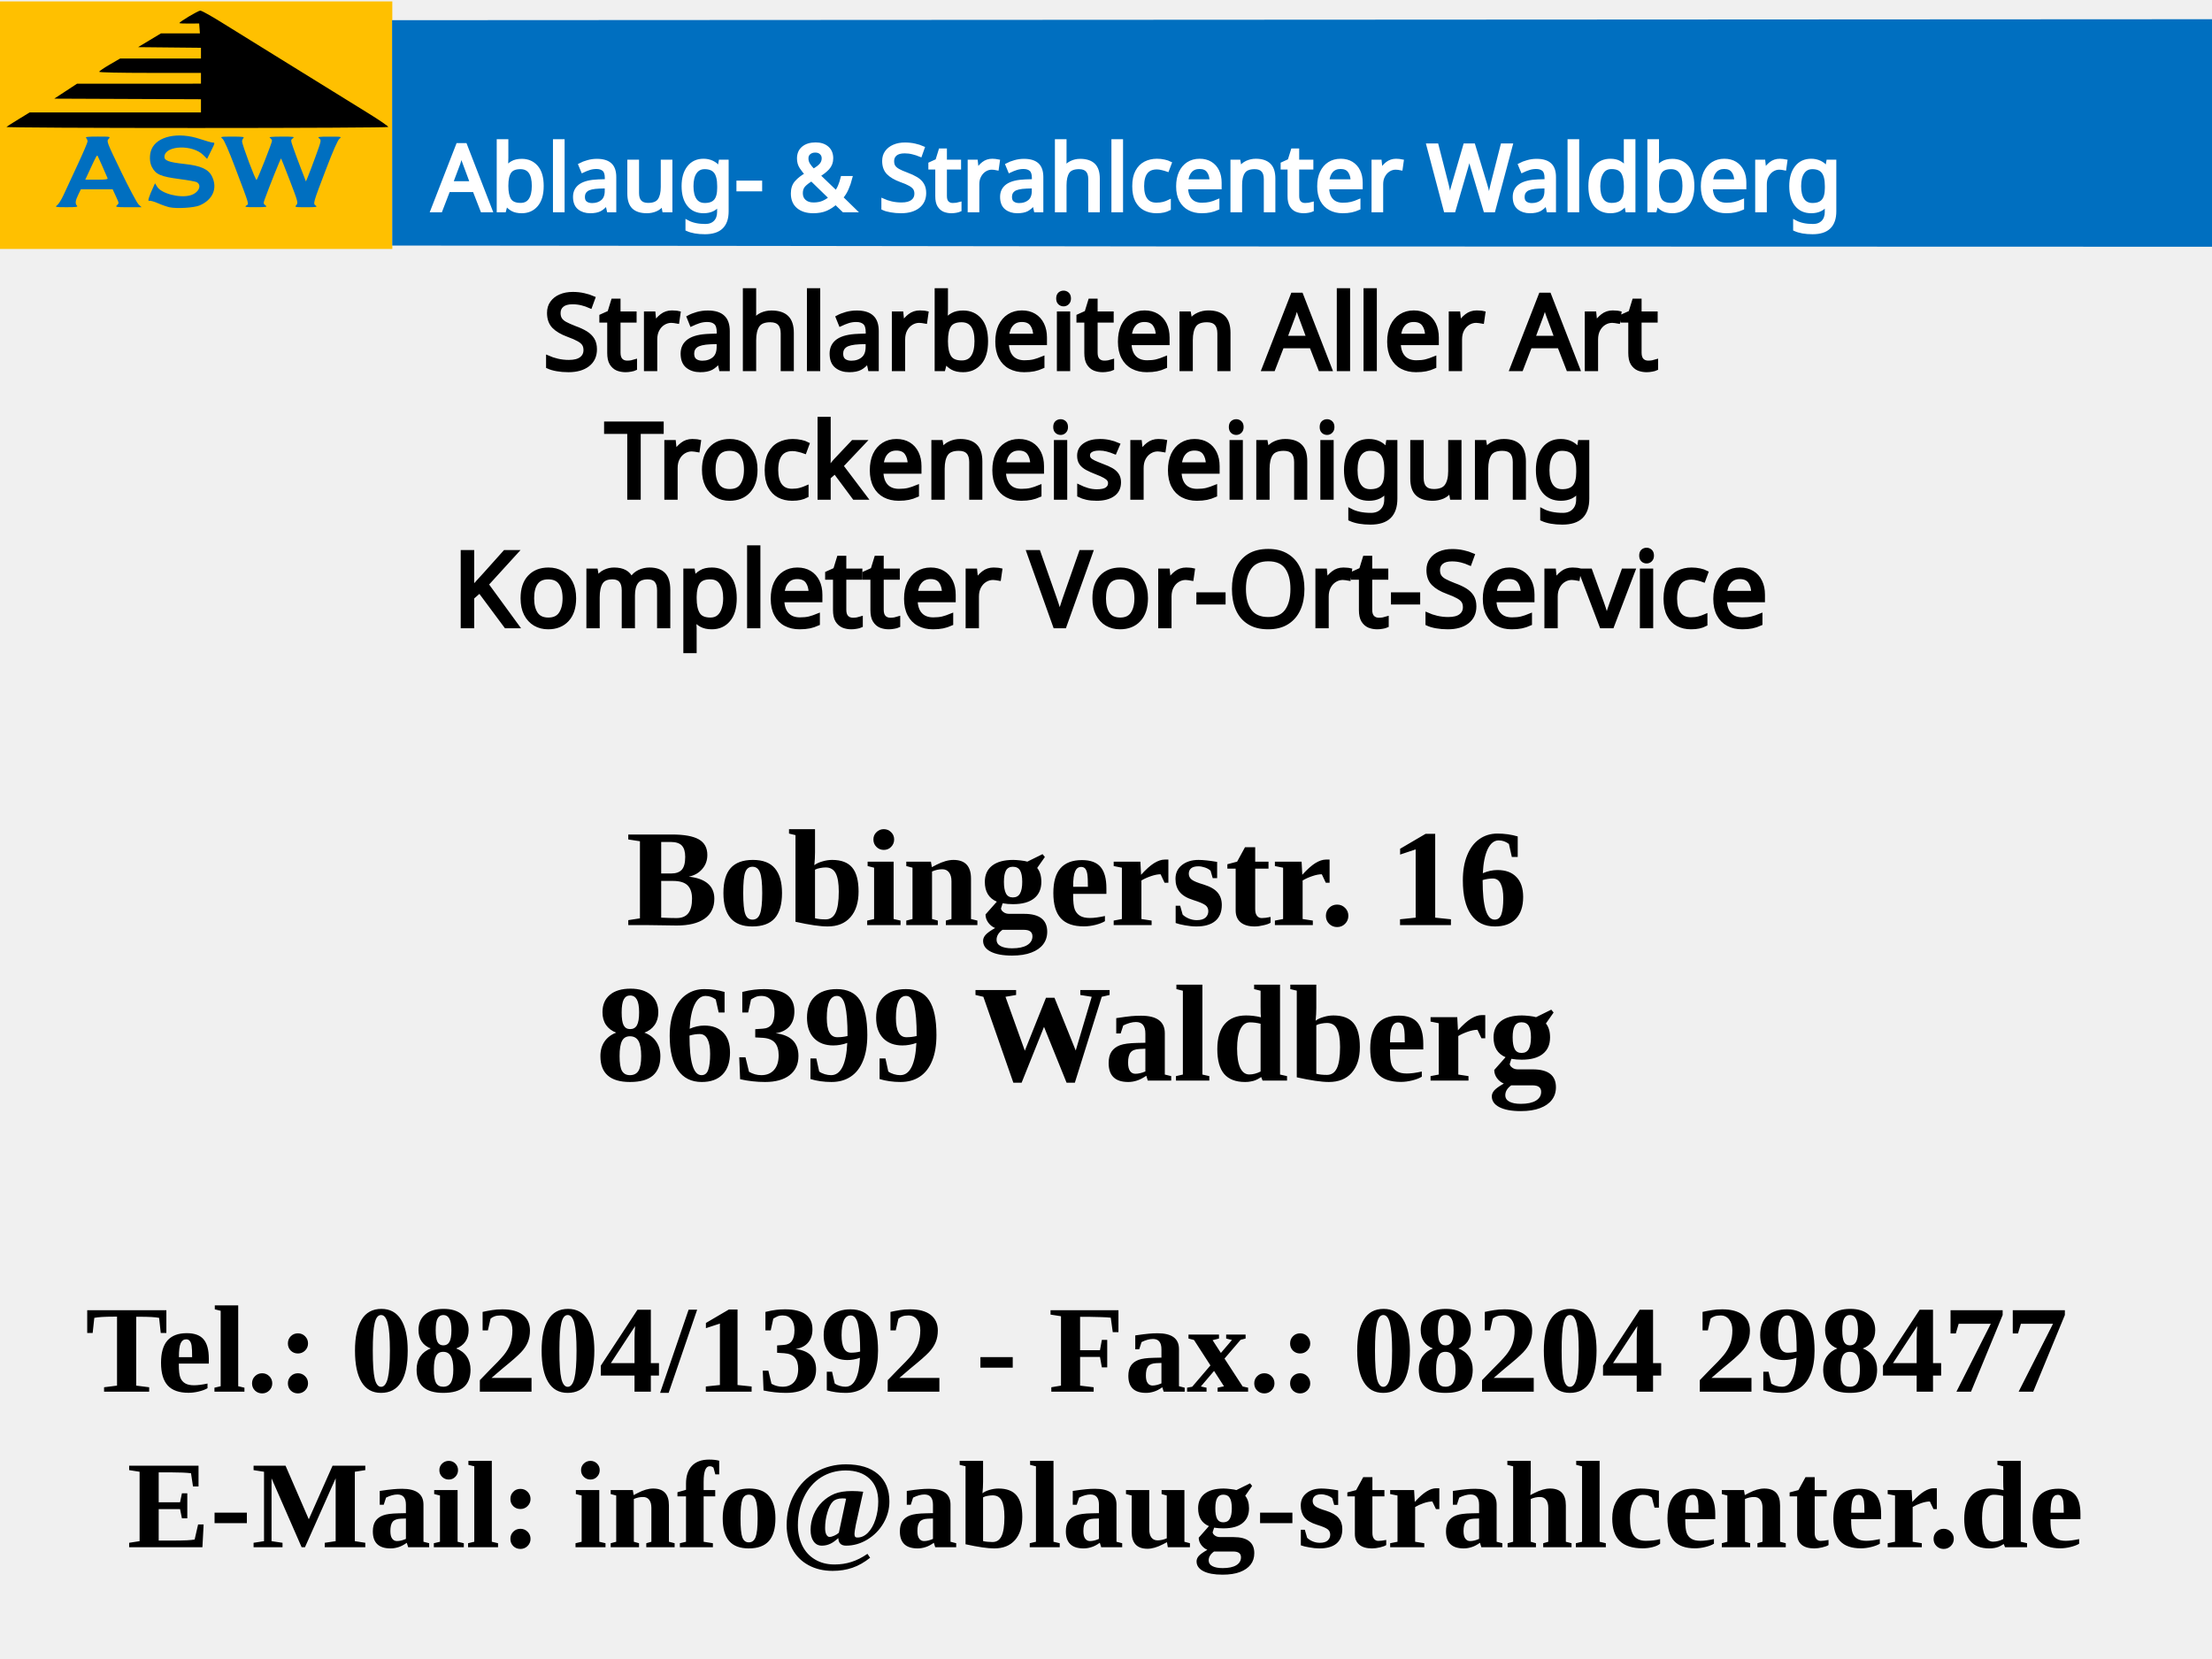
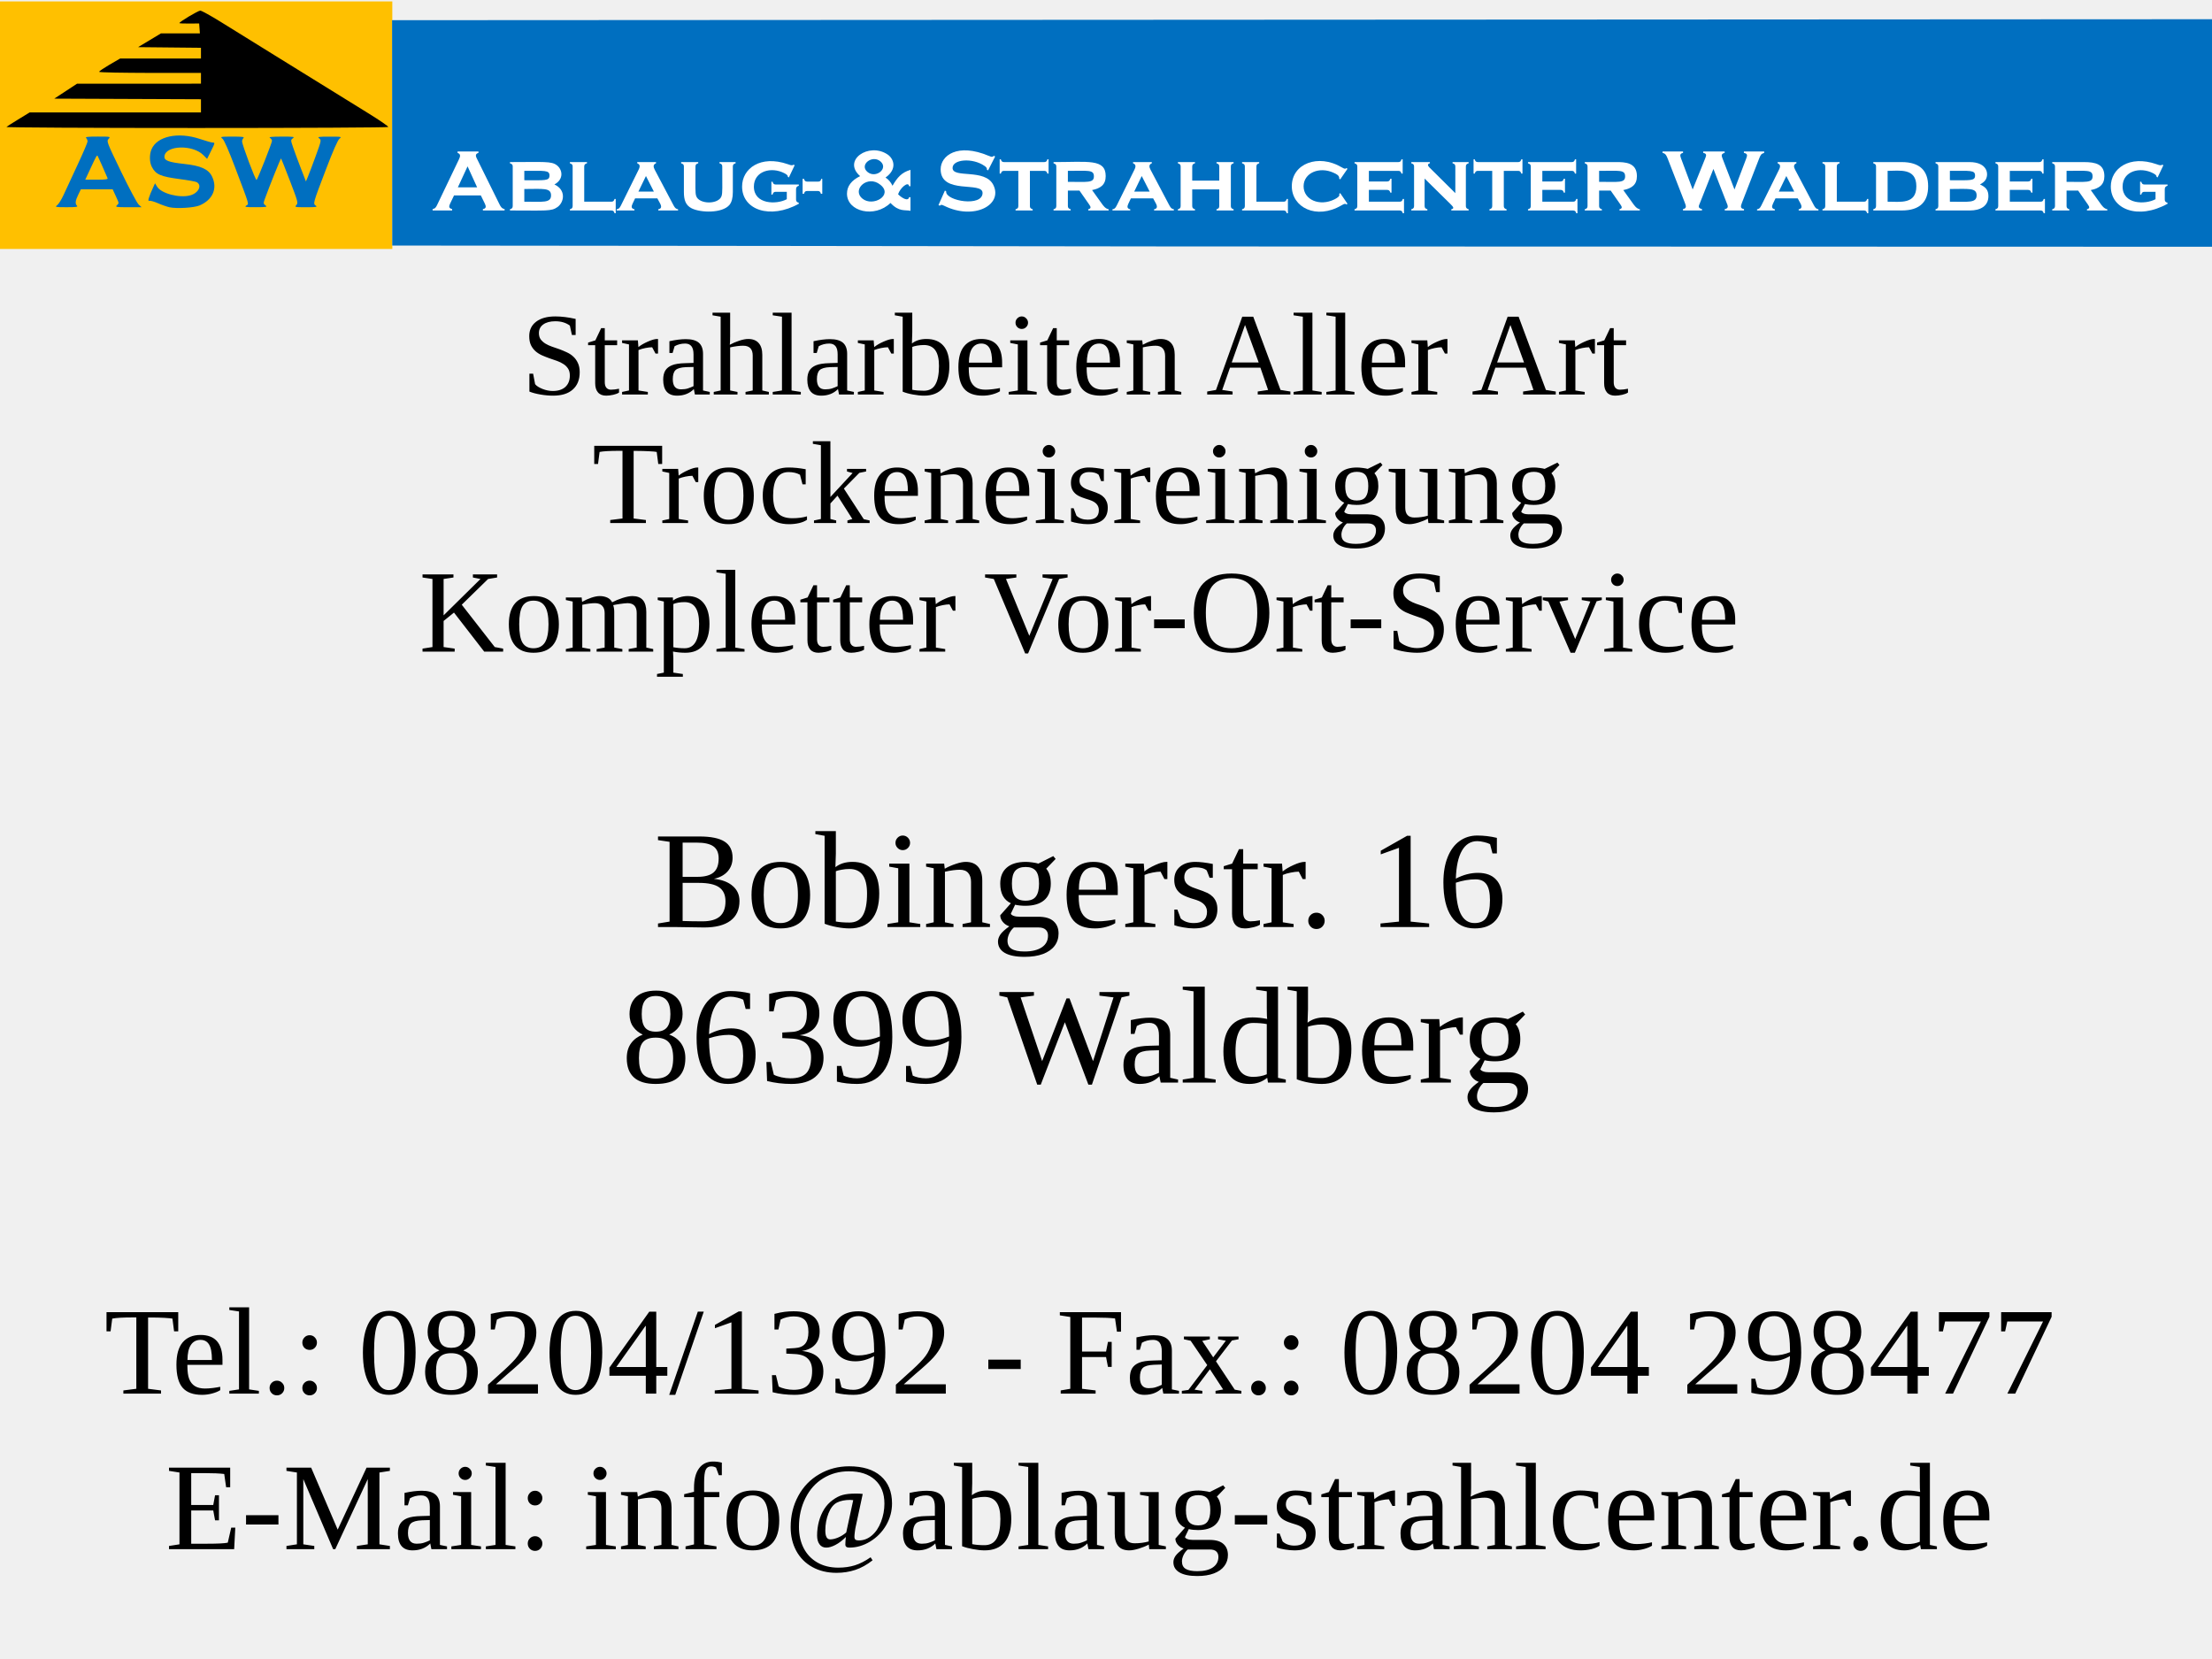
- <svg xmlns="http://www.w3.org/2000/svg" width="400" height="300" viewBox="0 0 400 300">
-   <defs>
-     <clipPath id="a">
-       <path fill="none" stroke="#000" stroke-width=".654" d="M-2634.905 586.838h203.65v64.387h-203.65z" />
+ <svg xmlns="http://www.w3.org/2000/svg" xmlns:xlink="http://www.w3.org/1999/xlink" id="svg47" width="400" height="300" viewBox="0 0 400 300">
+   <style id="style2">.st0{fill:#ffc000}.st1{fill:#006fc0}.st2{clip-path:url(#SVGID_2_)}.st3{font-family:'TimesNewRomanPS-BoldMT'}.st4{font-size:25px}.st5{font-family:'MyriadPro-Regular'}.st6{font-size:40px}.st7{font-size:22.5px}.st8{font-family:'CopperplateGothic-Bold'}.st9{font-size:18.747px}.st10{enable-background:new}.st11{fill:#fff}</style>
+   <path id="path7" class="st0" d="M0 .256h70.942V45.02H0V.256z" />
+   <path id="path9" class="st1" d="M70.931 44.402l-.03-40.75L400 3.477V44.62l-185.638-.053c-7.432-.036-143.43-.165-143.43-.165zM30.67 37.485c-.478-.103-1.431-.436-2.118-.74-.687-.303-1.395-.495-1.575-.427-.326.125-.066-.73.784-2.58l.274-.595.372.612c.754 1.24 4.033 2.102 5.989 1.573 1.513-.41 2.203-1.837 1.158-2.396-.203-.109-1.571-.355-3.04-.546-3.471-.453-4.347-.836-5.057-2.21-.435-.841-.462-2.212-.063-3.167.997-2.385 4.813-3.202 8.766-1.878 1.066.357 2.095.65 2.286.65.46 0 .452.04-.324 1.6l-.67 1.347-.698-.698c-1.915-1.915-6.781-1.767-7.017.213-.093.78.7 1.088 3.642 1.41 2.964.324 4.326.946 4.965 2.268 1.034 2.134.134 4.217-2.258 5.23-.998.422-4.109.614-5.416.333v.001zm-20.315-.394c.259-.206.761-1.008 1.116-1.782.355-.774 1.482-3.203 2.506-5.397s1.861-4.147 1.861-4.342a.998.998 0 0 0-.26-.612c-.202-.202.263-.26 2.091-.26 2.33 0 2.347.004 1.962.43-.377.417-.315.58 2.26 5.9 1.458 3.01 2.89 5.691 3.183 5.96l.533.486h-2.41c-2.19 0-2.378-.03-2.069-.34.425-.424.44-.294-.207-1.71l-.548-1.198h-5.748l-.476.98c-.538 1.107-.594 1.63-.216 2.009.202.202-.22.258-1.895.255-2.08-.005-2.138-.018-1.683-.38v.001zm9.097-4.868c-.565-1.34-1.736-3.97-1.8-4.042-.138-.154-.253.047-1.257 2.212l-.976 2.1h2.074c1.575 0 2.046-.064 1.959-.27zm25.089 4.946c.49-.358.671.257-2.007-6.84-1.18-3.128-2.004-5.007-2.302-5.247-.448-.36-.381-.375 1.798-.38 1.76-.003 2.205.054 2.003.256a.985.985 0 0 0-.26.595c-.004.597 2.462 7.164 2.625 6.996.237-.247 2.79-6.728 2.79-7.085 0-.172-.171-.41-.38-.532-.273-.16.31-.223 2.099-.228 2.199-.005 2.43.029 2.057.303-.414.306-.413.33.079 1.753.274.794.9 2.48 1.388 3.746l.89 2.304.362-.862c.2-.474.834-2.154 1.41-3.734 1.018-2.792 1.035-2.882.631-3.188-.373-.281-.178-.315 1.858-.316 2.19-.004 2.256.011 1.804.372-.305.243-1.157 2.176-2.433 5.522-2.377 6.23-2.369 6.201-1.852 6.58.343.25.104.29-1.734.29-2.059 0-2.12-.013-1.771-.4.34-.376.274-.627-1.164-4.373-.839-2.185-1.56-4.008-1.602-4.05-.068-.069-2.162 5.15-2.954 7.36-.266.742-.255.839.131 1.13.381.289.213.32-1.73.326-1.904.007-2.105-.028-1.736-.298z" />
+   <g id="g14">
+     <defs id="defs8">
+       <path id="SVGID_1_" d="M-.053 1.647h70.561v22.309H-.053z" />
+     </defs>
+     <clipPath id="SVGID_2_">
+       <use xlink:href="#SVGID_1_" id="use10" overflow="visible" />
    </clipPath>
-   </defs>
-   <path fill="#ffc000" d="M0 .256h70.942V45.02H0z" />
-   <path d="M70.931 44.402l-.03-40.75L400 3.477V44.62l-185.638-.053c-7.432-.036-143.43-.165-143.43-.165zM30.67 37.485c-.478-.103-1.431-.436-2.118-.74-.687-.303-1.395-.495-1.575-.427-.326.125-.066-.73.784-2.58l.274-.595.372.612c.754 1.24 4.033 2.102 5.989 1.573 1.513-.41 2.203-1.837 1.158-2.396-.203-.109-1.571-.355-3.04-.546-3.471-.453-4.347-.836-5.057-2.21-.435-.841-.462-2.212-.063-3.167.997-2.385 4.813-3.202 8.766-1.878 1.066.357 2.095.65 2.286.65.46 0 .452.04-.324 1.6l-.67 1.347-.698-.698c-1.915-1.915-6.781-1.767-7.017.213-.093.78.7 1.088 3.642 1.41 2.964.324 4.326.946 4.965 2.268 1.034 2.134.134 4.217-2.258 5.23-.998.422-4.109.614-5.416.333zm-20.315-.394c.259-.206.761-1.008 1.116-1.782a1295.9 1295.9 0 0 1 2.506-5.397c1.024-2.194 1.861-4.147 1.861-4.342a.998.998 0 0 0-.26-.612c-.202-.202.263-.26 2.091-.26 2.33 0 2.347.004 1.962.43-.377.417-.315.58 2.26 5.9 1.458 3.01 2.89 5.691 3.183 5.96l.533.486h-2.41c-2.19 0-2.378-.03-2.069-.34.425-.424.44-.294-.207-1.71l-.548-1.198h-5.748l-.476.98c-.538 1.107-.594 1.63-.216 2.009.202.202-.22.258-1.895.255-2.08-.005-2.138-.018-1.683-.38zm9.097-4.868c-.565-1.34-1.736-3.97-1.8-4.042-.138-.154-.253.047-1.257 2.212l-.976 2.1h2.074c1.575 0 2.046-.064 1.959-.27zm25.089 4.946c.49-.358.671.257-2.007-6.84-1.18-3.128-2.004-5.007-2.302-5.247-.448-.36-.381-.375 1.798-.38 1.76-.003 2.205.054 2.003.256a.985.985 0 0 0-.26.595c-.004.597 2.462 7.164 2.625 6.996.237-.247 2.79-6.728 2.79-7.085 0-.172-.171-.41-.38-.532-.273-.16.31-.223 2.099-.228 2.199-.005 2.43.029 2.057.303-.414.306-.413.33.079 1.753.274.794.9 2.48 1.388 3.746l.89 2.304.362-.862c.2-.474.834-2.154 1.41-3.734 1.018-2.792 1.035-2.882.631-3.188-.373-.281-.178-.315 1.858-.316 2.19-.004 2.256.011 1.804.372-.305.243-1.157 2.176-2.433 5.522-2.377 6.23-2.369 6.201-1.852 6.58.343.25.104.29-1.734.29-2.059 0-2.12-.013-1.771-.4.34-.376.274-.627-1.164-4.373-.839-2.185-1.56-4.008-1.602-4.05-.068-.069-2.162 5.15-2.954 7.36-.266.742-.255.839.131 1.13.381.289.213.32-1.73.326-1.904.007-2.105-.028-1.736-.298z" fill="#006fc0" />
-   <path transform="translate(912.889 -201.681) scale(.34648)" clip-path="url(#a)" d="M-2631.397 648.347c.326-.293 3.192-2.121 6.368-4.062l5.775-3.53h89.388v-6.866l-38.281-.16-38.282-.162 5.938-3.893 5.937-3.894 32.344-.013 32.344-.013v-5.625h-26.563c-15.77 0-26.562-.233-26.562-.575 0-.317 2.46-2.004 5.469-3.75l5.468-3.174h42.188v-5.605l-16.406-.166-16.407-.167 5.965-3.594 5.965-3.594h20.33l-.192-2.585-.193-2.585-5.156.048c-2.836.027-5.156-.085-5.156-.249 0-.667 9.778-6.504 10.896-6.504.664 0 5.445 2.635 10.625 5.855 5.179 3.22 17.713 10.989 27.854 17.262 20.821 12.882 34.299 21.222 49.503 30.632 5.742 3.554 10.296 6.696 10.12 6.982-.177.286-45.22.52-100.097.52-55.04 0-99.51-.24-99.182-.533z" />
-   <text style="line-height:125%;text-align:center" x="-1112.218" y="1334.097" font-weight="400" font-size="40" font-family="Sans" letter-spacing="0" word-spacing="0" text-anchor="middle" transform="translate(1312.096 -1166.815)">
-     <tspan x="-1112.218" y="1334.097" style="-inkscape-font-specification:'Times New Roman, Bold';text-align:center" font-weight="700" font-size="25" font-family="Times New Roman">Bobingerstr. 16</tspan>
-     <tspan x="-1112.218" y="1362.222" style="-inkscape-font-specification:'Times New Roman, Bold';text-align:center" font-weight="700" font-size="25" font-family="Times New Roman">86399 Waldberg</tspan>
-     <tspan x="-1112.218" y="1418.472" style="-inkscape-font-specification:'Times New Roman, Bold';text-align:center" font-weight="700" font-size="22.5" font-family="Times New Roman">Tel.: 08204/1392 - Fax.: 08204 298477</tspan>
-     <tspan x="-1112.218" y="1446.597" style="-inkscape-font-specification:'Times New Roman, Bold';text-align:center" font-weight="700" font-size="22.5" font-family="Times New Roman">E-Mail: info@ablaug-strahlcenter.de</tspan>
+     <path id="path11" class="st2" d="M1.163 22.958c.265-.239 3.902-2.444 4.207-2.63h30.97v-2.38c-16-.066-9.892-.04-26.527-.11l4.115-2.699 22.413-.009v-1.949c-.273 0-18.407.074-18.407-.199 0-.261 3.564-2.268 3.79-2.399H36.34V8.641l-11.37-.115 4.134-2.49h7.044c-.081-1.102-.05-.693-.133-1.792-.135.001-3.573.065-3.573-.07 0-.23 3.388-2.253 3.775-2.253.23 0 1.887.913 3.682 2.028 1.794 1.116 6.137 3.808 9.65 5.981l17.152 10.614c1.99 1.231 3.568 2.32 3.507 2.419-.062.099-15.668.18-34.682.18-19.07 0-34.478-.083-34.364-.185z" clip-path="url(#SVGID_2_)" />
+   </g>
+   <text class="st3 st4" id="text16" x="118.269" y="167.636" font-size="25" font-family="TimesNewRomanPS-BoldMT">
+     <tspan style="-inkscape-font-specification:'Times New Roman, '" id="tspan4578" font-weight="400" font-family="Times New Roman">Bobingerstr. 16</tspan>
  </text>
-   <text style="line-height:125%;-inkscape-font-specification:'Copperplate Gothic Light, '" x="200.805" y="66.745" font-weight="400" font-size="13.75" font-family="Copperplate Gothic Light" letter-spacing="0" word-spacing="0" stroke="#000" stroke-width=".75">
-     <tspan x="200.805" y="66.745" style="line-height:124%;text-align:center" font-size="18.747" text-anchor="middle">Strahlarbeiten Aller Art</tspan>
-     <tspan x="200.805" y="89.991" style="line-height:124%;text-align:center" font-size="18.747" text-anchor="middle">Trockeneisreinigung</tspan>
-     <tspan x="200.805" y="113.236" style="line-height:124%;text-align:center" font-size="18.747" text-anchor="middle">Kompletter Vor-Ort-Service</tspan>
+   <text class="st3 st4" id="text20" x="112.385" y="195.761" font-size="25" font-family="TimesNewRomanPS-BoldMT">
+     <tspan style="-inkscape-font-specification:'Times New Roman, '" id="tspan4580" font-weight="400" font-family="Times New Roman">86399 Waldberg</tspan>
  </text>
-   <text style="line-height:125%;-inkscape-font-specification:'Copperplate Gothic Light, '" x="78.178" y="38.059" font-weight="400" font-size="13.75" font-family="Copperplate Gothic Light" letter-spacing="0" word-spacing="0" stroke-width=".65">
-     <tspan x="78.178" y="38.059" font-size="16.533" fill="#fff" stroke="#fff">Ablaug- &amp; Strahlcenter Waldberg</tspan>
+   <text class="st3 st7" id="text24" x="18.857" y="252.011" font-size="22.5" font-family="TimesNewRomanPS-BoldMT">
+     <tspan style="-inkscape-font-specification:'Times New Roman, '" id="tspan4574" font-weight="400" font-family="Times New Roman">Tel.: 08204/1392 - Fax.: 08204 298477</tspan>
  </text>
+   <text class="st3 st7" id="text28" x="29.92" y="280.136" font-size="22.5" font-family="TimesNewRomanPS-BoldMT">
+     <tspan style="-inkscape-font-specification:'Times New Roman, '" id="tspan4576" font-weight="400" font-family="Times New Roman">E-Mail: info@ablaug-strahlcenter.de</tspan>
+   </text>
+   <text class="st8 st9" id="text30" x="94.281" y="71.341" font-size="18.747" font-family="CopperplateGothic-Bold">
+     <tspan style="-inkscape-font-specification:'Times New Roman, '" id="tspan4586" font-weight="400" font-size="21.333" font-family="Times New Roman">Strahlarbeiten Aller Art</tspan>
+   </text>
+   <text class="st8 st9" id="text32" x="107.068" y="94.587" font-size="18.747" font-family="CopperplateGothic-Bold">
+     <tspan style="-inkscape-font-specification:'Times New Roman, '" id="tspan4584" font-weight="400" font-size="21.333" font-family="Times New Roman">Trockeneisreinigung</tspan>
+   </text>
+   <text class="st8 st9" id="text34" x="75.797" y="117.833" font-size="18.747" font-family="CopperplateGothic-Bold">
+     <tspan style="-inkscape-font-specification:'Times New Roman, '" id="tspan4582" font-weight="400" font-size="21.333" font-family="Times New Roman">Kompletter Vor-Ort-Service</tspan>
+   </text>
+   <g class="st10" id="g92">
+     <path class="st11" d="M86.95 35.34h-4.846l-.718 1.5c-.244.516-.227.816.374.97v.25h-3.528v-.25c.47-.095.619-.328.852-.829l3.922-8.195c.263-.55.307-.942-.266-1.14v-.25h3.781v.25c-.457.132-.604.407-.312.976l4.062 8.219c.256.518.448.867.977.969v.25h-3.926v-.25c.596-.1.608-.461.362-.97l-.734-1.5zm-.669-1.46l-1.73-3.799-1.757 3.799h3.487z" id="path36" />
+     <path class="st11" d="M100.256 33.356c2.126.975 1.794 3.196.555 4.086-1.114.799-2.025.618-8.594.618v-.22c.334-.085.5-.23.5-.577v-7.157c0-.292-.095-.453-.5-.578v-.218c6.14 0 7.484-.194 8.484.578 1 .764 1.33 2.5-.445 3.468zm-5.445-.765c3.718 0 4.554.155 4.554-.852 0-1.01-.887-.843-4.554-.843v1.695zm0 3.883c3.332 0 4.835.278 4.835-1.149 0-1.425-1.493-1.148-4.835-1.148v2.297z" id="path38" />
+     <path class="st11" d="M105.646 36.474h4.899c.33 0 .471-.123.586-.5h.21v2.586h-.21c-.106-.386-.267-.5-.586-.5h-7.492v-.22c.334-.085.5-.23.5-.577v-7.157c0-.292-.096-.453-.5-.578v-.218h3.093v.218c-.345.096-.5.235-.5.578v6.368z" id="path40" />
+     <path class="st11" d="M118.87 35.872h-4.024l-.453.953c-.252.527-.262.895.336 1.016v.219h-3.215v-.22c.344-.054.503-.144.78-.702l3.196-6.47c.34-.692.172-.963-.258-1.14v-.218h3.399v.218c-.55.22-.507.64-.235 1.164l3.313 6.274c.274.512.41.78.906.875v.219h-3.574v-.22c.614-.102.61-.527.313-1.073l-.484-.895zm-.63-1.226l-1.433-2.815-1.364 2.815h2.797z" id="path42" />
+     <path class="st11" d="M132.521 30.106v4.633c0 1.058-.208 1.833-.625 2.328-1.29 1.511-5.155 1.432-6.812.61-1.11-.556-1.414-1.537-1.414-2.938v-4.633c0-.292-.095-.453-.5-.578v-.218h3.094v.218c-.344.094-.5.23-.5.578 0 3.77-.072 4.727.129 5.336.509 1.545 4.091 1.564 4.59 0 .194-.61.124-1.565.124-5.336 0-.348-.15-.473-.5-.578v-.218h2.914v.218c-.345.096-.5.235-.5.578z" id="path44" />
+     <path class="st11" d="M142.28 34.685h-1.993c-.319 0-.48.114-.586.5h-.21v-2.32h.21c.108.386.273.5.586.5h4.164v.226c-.356.1-.5.28-.5.648v1.844c0 .345.166.491.5.586v.18c-5.208 2.878-10.258 1.1-10.258-3.118 0-3.26 3.334-5.74 8.25-4.046.44.147.75.315 1.07.093l.188.102-1.043 2.203-.187-.094v-.047c0-.192-.193-.39-.577-.593-2.433-1.295-5.568-.39-5.568 2.39 0 3.239 4.083 3.292 5.953 2.282v-1.336z" id="path46" />
+     <path class="st11" d="M148.693 32.34v2.696h-.25c-.11-.398-.273-.5-.57-.5h-1.922c-.34 0-.478.171-.562.5h-.25v-2.695h.25c.086.334.23.5.577.5h1.972c.355 0 .49-.149.565-.5h.19z" id="path48" />
+     <path class="st11" d="M164.646 30.716v2.96h-.25c-.12-1.002-1.652.337-1.992 1.454.623.632 1.817 1.379 1.992.531h.25v2.461c-1-.215-2.066.234-3.617-1.422-2.858 2.788-7.867 1.582-7.867-1.68 0-1.338.792-2.395 2.375-3.171-3.292-2.877 1.58-6.173 4.953-3.922 1.151.767 1.815 2.645-.36 4.18.545.348.965.843 1.263 1.484.878-1.519 1.674-2.425 3.253-2.875zm-8.699 5.195c1.882 1.562 5.659-.606 3.239-2.508-2.276-1.853-5.225.86-3.239 2.508zm.93-4.81c1.485 1.233 3.858-.627 2.324-1.923-1.478-1.25-3.883.63-2.324 1.924z" id="path50" />
+     <path class="st11" d="M179.951 28.299l-1.273 2.51-.219-.124a1.41 1.41 0 0 0 .008-.125c0-.177-.152-.368-.453-.57-2.138-1.49-5.758-1.205-5.758.38 0 1.952 5.861.028 7.371 3.076 1.793 3.62-3.49 6.422-8.848 3.785-.519-.24-.557-.256-.843-.03l-.227-.118 1.156-2.617.227.11v.1c0 1.695 6.586 2.778 6.586.215 0-2.168-7.578.38-7.578-4.282 0-2.484 3.058-4.806 8.695-2.428.302.12.487.18.555.18.109 0 .237-.06.382-.18l.22.118z" id="path52" />
+     <path class="st11" d="M186.24 30.896v6.36c0 .297.105.465.5.585v.219h-3.094v-.22c.335-.085.5-.23.5-.577v-6.367h-2.578c-.315 0-.478.115-.586.5h-.21V28.81h.21c.09.35.237.5.58.5h7.256c.32 0 .48-.117.586-.5h.211v2.586h-.21c-.109-.385-.272-.5-.587-.5h-2.578z" id="path54" />
+     <path class="st11" d="M193.107 34.466v2.79c0 .304.11.467.5.585v.219h-3.093v-.22c.334-.085.5-.23.5-.577v-7.157c0-.292-.096-.453-.5-.578v-.218c6.242 0 9.43-.648 9.43 2.539 0 1.553-.914 2.207-2.462 2.523l1.657 2.308c.367.517.734 1.053 1.336 1.16v.22h-3.68v-.22c.548-.145.48-.419.156-.872l-1.748-2.502h-2.096zm0-1.586c3.511 0 4.704.253 4.704-.992 0-1.247-1.07-.992-4.704-.992v1.984z" id="path56" />
+     <path class="st11" d="M208.526 35.872h-4.024l-.453.953c-.251.527-.261.895.336 1.016v.219h-3.215v-.22c.345-.054.503-.144.781-.702l3.195-6.47c.34-.692.172-.963-.257-1.14v-.218h3.398v.218c-.55.22-.507.64-.234 1.164l3.312 6.274c.275.512.41.78.906.875v.219h-3.574v-.22c.614-.102.61-.527.313-1.073l-.484-.895zm-.63-1.226l-1.433-2.815-1.363 2.815h2.796z" id="path58" />
+     <path class="st11" d="M220.482 34.247h-4.89v3.008c0 .343.153.48.5.586v.219h-3.094v-.22c.334-.085.5-.23.5-.577v-7.157c0-.292-.095-.453-.5-.578v-.218h3.094v.218c-.344.095-.5.234-.5.576v2.557h4.89v-2.557c0-.346-.152-.473-.5-.576v-.218h3.094v.218c-.385.107-.5.27-.5.578v7.15c0 .297.105.465.5.585v.219h-3.094v-.22c.335-.085.5-.231.5-.578v-3.015z" id="path60" />
+     <path class="st11" d="M227.201 36.474h4.899c.33 0 .47-.123.586-.5h.21v2.586h-.21c-.107-.386-.268-.5-.586-.5h-7.493v-.22c.335-.085.5-.23.5-.577v-7.157c0-.292-.095-.453-.5-.578v-.218h3.094v.218c-.346.096-.5.235-.5.578v6.368z" id="path62" />
+     <path class="st11" d="M242.35 34.919l1.32 1.93-.18.132c-.204-.145-.256-.235-.914.157-4.577 2.673-8.976.33-8.976-3.453 0-4.146 4.82-5.902 8.976-3.454.658.392.71.302.914.157l.18.14-1.32 1.914-.172-.124c.046-.591-.478-.828-1.032-1.08-2.56-1.175-5.414.018-5.414 2.447 0 2.45 2.924 3.705 5.61 2.351.573-.292.86-.547.86-.765 0-.011-.009-.084-.024-.22l.172-.132z" id="path64" />
+     <path class="st11" d="M247.537 34.34v2.134h5.555c.349 0 .484-.156.578-.5h.219v2.586h-.22c-.085-.335-.23-.5-.577-.5h-8.149v-.22c.335-.085.5-.23.5-.577v-7.157c0-.292-.095-.453-.5-.578v-.218h7.907c.318 0 .48-.115.586-.5h.21v2.586h-.21c-.097-.354-.235-.5-.586-.5h-5.313v1.921h3.297c.343 0 .48-.153.586-.5h.21v2.524h-.21c-.108-.385-.271-.5-.586-.5h-3.297z" id="path66" />
+     <path class="st11" d="M257.615 32.294v4.962c0 .34.162.489.5.585v.219h-2.906v-.22c.334-.085.5-.23.5-.577v-7.157c0-.292-.095-.453-.5-.578v-.218h3.36v.218c-.46.117-.424.41-.093.743l4.694 4.656v-4.82c0-.344-.154-.483-.5-.579v-.218h2.906v.218c-.385.107-.5.27-.5.578v7.15c0 .297.105.465.5.585v.219h-3.134v-.22c.668-.135.27-.51-.18-.968l-4.647-4.578z" id="path68" />
+     <path class="st11" d="M271.936 30.896v6.36c0 .297.104.465.5.585v.219h-3.094v-.22c.334-.085.5-.23.5-.577v-6.367h-2.578c-.315 0-.478.115-.586.5h-.211V28.81h.21c.09.35.237.5.58.5h7.257c.32 0 .48-.117.586-.5h.21v2.586h-.21c-.108-.385-.271-.5-.586-.5h-2.578z" id="path70" />
+     <path class="st11" d="M278.904 34.34v2.134h5.555c.35 0 .484-.156.578-.5h.219v2.586h-.219c-.086-.335-.231-.5-.578-.5h-8.148v-.22c.334-.085.5-.23.5-.577v-7.157c0-.292-.096-.453-.5-.578v-.218h7.906c.319 0 .48-.115.586-.5h.21v2.586h-.21c-.097-.354-.235-.5-.586-.5h-5.313v1.921h3.297c.343 0 .48-.153.586-.5h.211v2.524h-.21c-.109-.385-.272-.5-.587-.5h-3.297z" id="path72" />
+     <path class="st11" d="M289.17 34.466v2.79c0 .304.11.467.5.585v.219h-3.094v-.22c.335-.085.5-.23.5-.577v-7.157c0-.292-.095-.453-.5-.578v-.218h5.735c1.476 0 3.695.035 3.695 2.539 0 1.553-.914 2.207-2.461 2.523l1.656 2.308c.367.517.735 1.053 1.336 1.16v.22h-3.68v-.22c.548-.145.48-.419.157-.872l-1.748-2.502h-2.096zm0-1.586c3.51 0 4.703.253 4.703-.992 0-1.247-1.07-.992-4.703-.992v1.984z" id="path74" />
+     <path class="st11" d="M309.842 30.545l-2.438 6.163c-.274.605-.386.909.367 1.102v.25h-3.434v-.25c.725-.14.55-.582.305-1.227l-3.057-7.867c-.225-.58-.383-.958-.946-1.07v-.25h3.708v.25c-.576.128-.57.438-.368.976l2.109 5.644 2.284-5.675c.205-.51.276-.82-.375-.945v-.25h3.875v.25c-.641.17-.593.472-.398.976l2.176 5.644 2.103-5.55c.248-.626.28-.938-.399-1.07v-.25h3.667v.25c-.546.153-.65.362-.93 1.07l-3.057 7.867c-.266.687-.406 1.101.336 1.227v.25h-3.478v-.25c.756-.12.582-.589.304-1.227l-2.354-6.038z" id="path76" />
+     <path class="st11" d="M325.089 35.872h-4.025l-.453.953c-.25.527-.26.895.336 1.016v.219h-3.215v-.22c.345-.054.504-.144.782-.702l3.195-6.47c.34-.692.171-.963-.258-1.14v-.218h3.399v.218c-.55.22-.508.64-.235 1.164l3.313 6.274c.274.512.41.78.906.875v.219h-3.574v-.22c.613-.102.61-.527.312-1.073l-.483-.895zm-.63-1.226l-1.434-2.815-1.363 2.815h2.797z" id="path78" />
+     <path class="st11" d="M332.154 36.474h4.899c.33 0 .471-.123.586-.5h.21v2.586h-.21c-.107-.386-.268-.5-.586-.5h-7.492v-.22c.334-.085.5-.23.5-.577v-7.157c0-.292-.096-.453-.5-.578v-.218h3.093v.218c-.346.096-.5.235-.5.578v6.368z" id="path80" />
+     <path class="st11" d="M339.248 37.263v-7.157c0-.292-.095-.453-.5-.578v-.218h5.133c3.33 0 4.789 1.597 4.789 4.375 0 2.757-1.434 4.375-4.79 4.375h-5.132v-.22c.334-.085.5-.23.5-.577zm2.094-.79c2.291 0 5.195.519 5.195-2.788 0-3.378-3.067-2.79-5.195-2.79v5.579z" id="path82" />
+     <path class="st11" d="M358.045 33.356c.962.441 1.523.947 1.523 2.11 0 1.835-1.503 2.594-3.336 2.594h-6.226v-.22c.334-.085.5-.23.5-.577v-7.157c0-.292-.095-.453-.5-.578v-.218h6.125c3.333 0 3.574 2.273 2.879 3.273-.185.266-.507.523-.965.773zm-5.445-.765c3.718 0 4.554.155 4.554-.852 0-1.01-.887-.843-4.554-.843v1.695zm0 3.883c3.332 0 4.836.278 4.836-1.149 0-1.425-1.494-1.148-4.836-1.148v2.297z" id="path84" />
+     <path class="st11" d="M363.436 34.34v2.134h5.554c.35 0 .484-.156.578-.5h.22v2.586h-.22c-.085-.335-.231-.5-.578-.5h-8.148v-.22c.334-.085.5-.23.5-.577v-7.157c0-.292-.095-.453-.5-.578v-.218h7.906c.319 0 .48-.115.586-.5h.21v2.586h-.21c-.097-.354-.235-.5-.586-.5h-5.312v1.921h3.296c.343 0 .48-.153.586-.5h.211v2.524h-.21c-.109-.385-.272-.5-.587-.5h-3.296z" id="path86" />
+     <path class="st11" d="M373.701 34.466v2.79c0 .304.11.467.5.585v.219h-3.094v-.22c.335-.085.5-.23.5-.577v-7.157c0-.292-.095-.453-.5-.578v-.218h5.735c2.127 0 3.695.385 3.695 2.539 0 1.553-.914 2.207-2.46 2.523l1.655 2.308c.367.517.735 1.053 1.336 1.16v.22h-3.68v-.22c.548-.145.48-.419.157-.872l-1.748-2.502H373.7zm0-1.586c3.562 0 4.703.24 4.703-.992 0-1.247-1.069-.992-4.703-.992v1.984z" id="path88" />
+     <path class="st11" d="M389.787 34.685h-1.992c-.319 0-.48.114-.586.5h-.211v-2.32h.211c.108.386.273.5.586.5h4.164v.226c-.357.1-.5.28-.5.648v1.844c0 .345.166.491.5.586v.18c-5.4 2.984-10.258.95-10.258-3.118 0-3.26 3.334-5.74 8.25-4.046.44.147.75.315 1.07.093l.188.102-1.043 2.203-.187-.094v-.047c0-.192-.193-.39-.579-.593-2.357-1.256-5.566-.453-5.566 2.39 0 3.239 4.083 3.292 5.953 2.282v-1.336z" id="path90" />
+   </g>
</svg>
